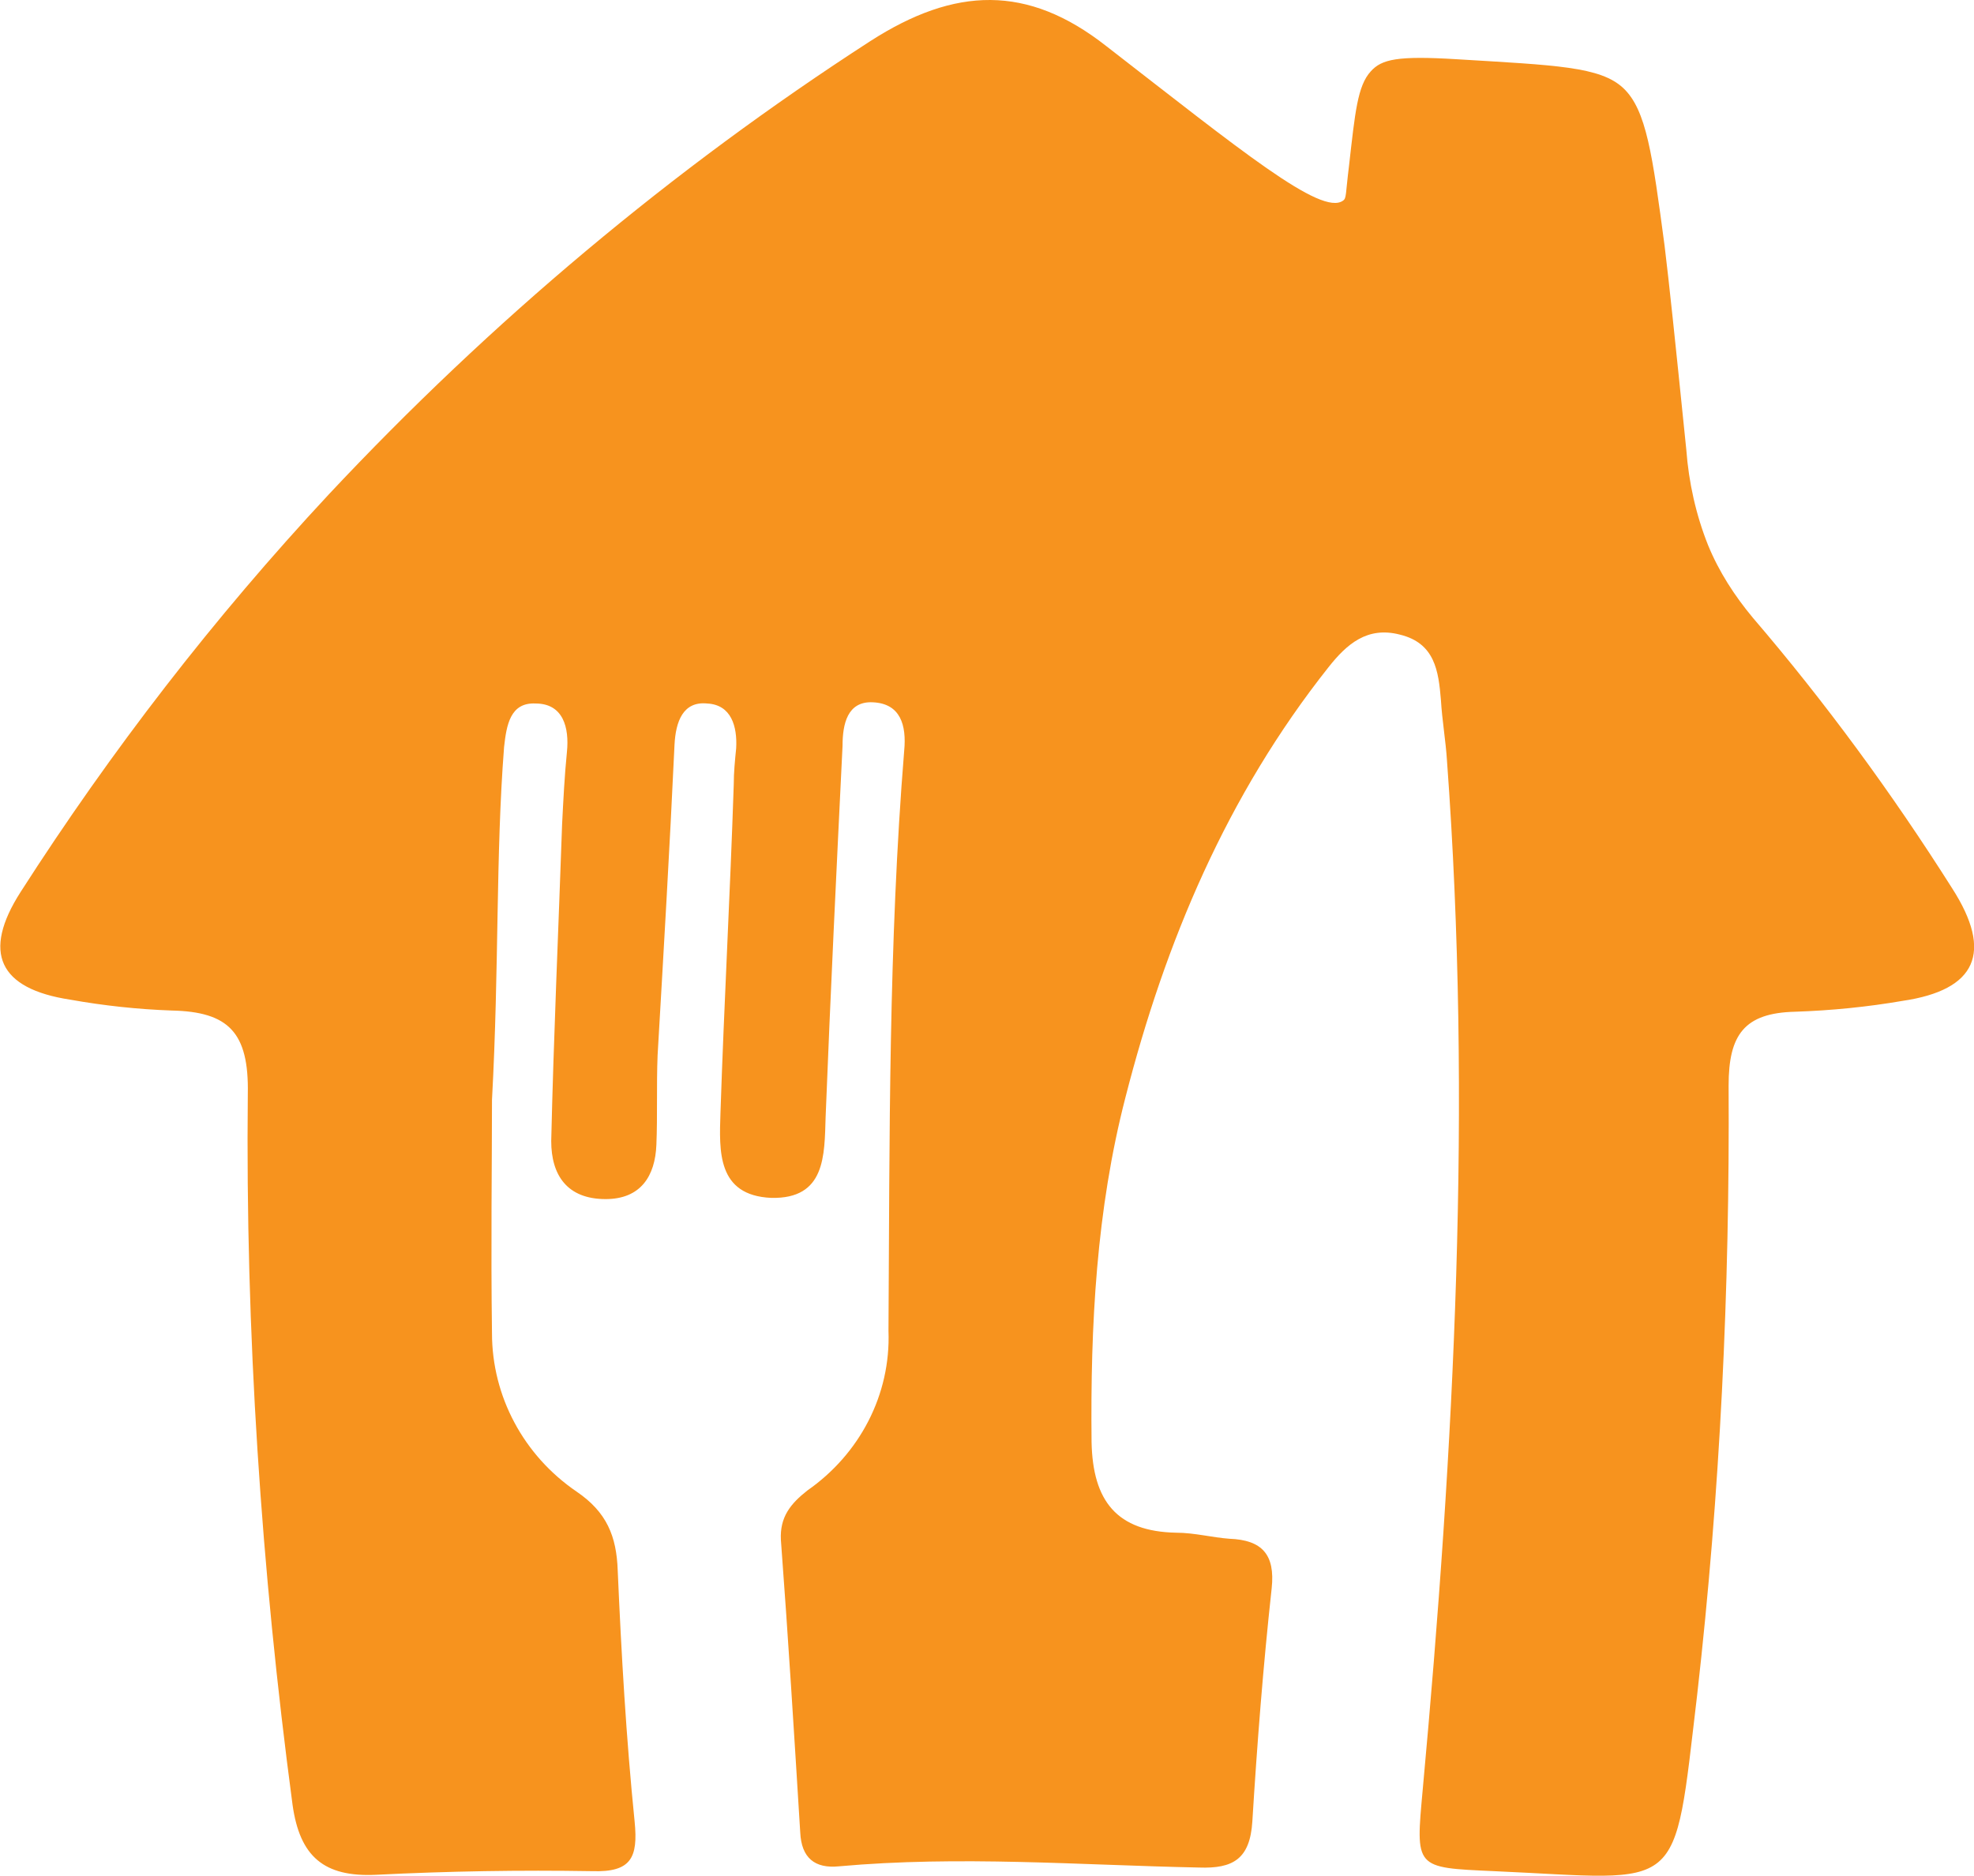
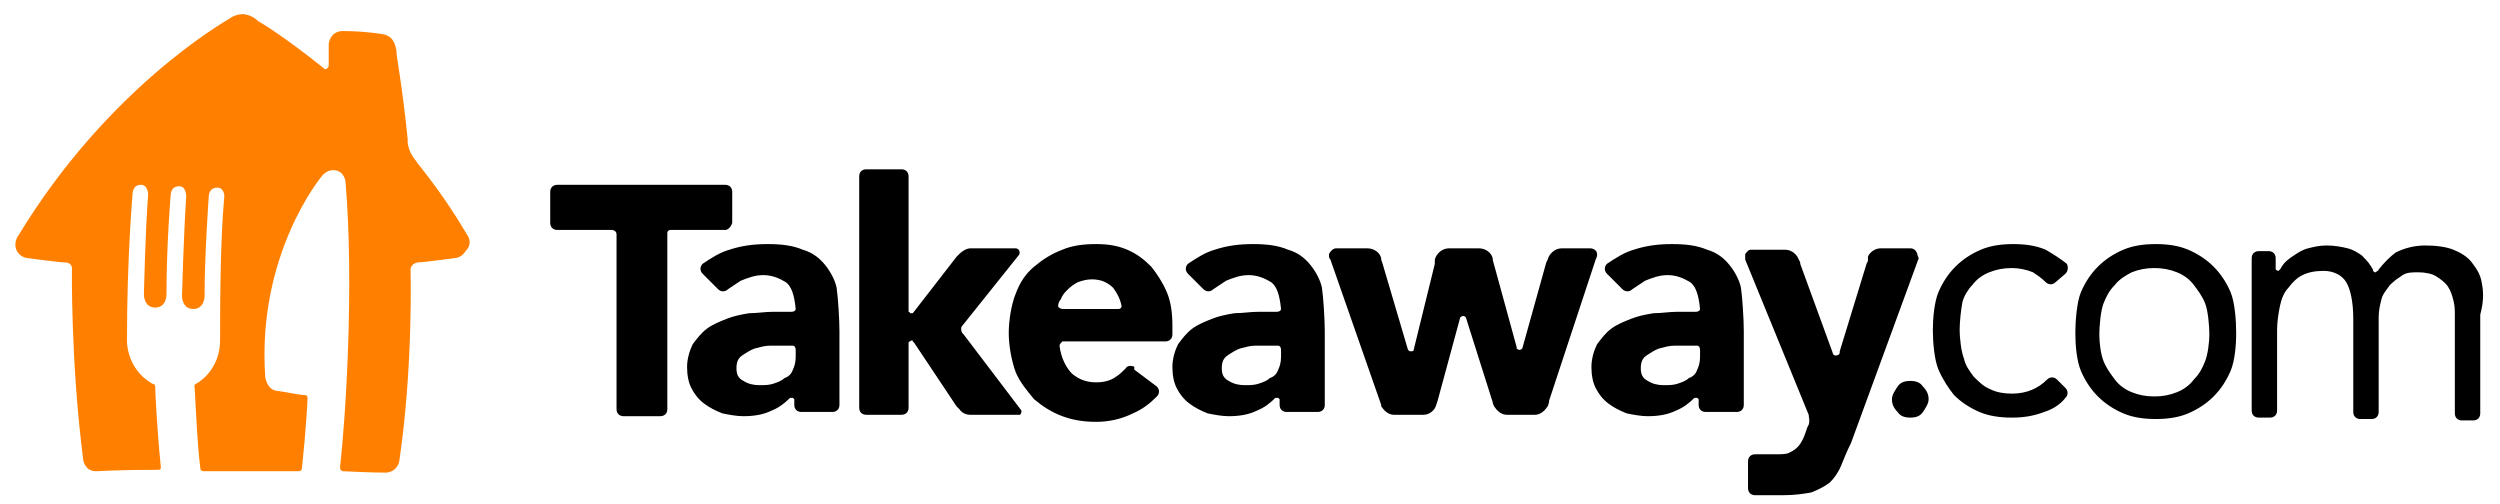
- <svg xmlns="http://www.w3.org/2000/svg" version="1.1" id="Layer_1" x="0px" y="0px" viewBox="0 0 163.3 155.2" style="enable-background:new 0 0 163.3 155.2;" xml:space="preserve">
-   <style type="text/css">
- 	.st0{fill:#F7931E;}
- </style>
-   <path class="st0" d="M40.7,91c0,5-0.1,12.2,0,19.3c0,5.2,2.6,10.1,7,13.1c2.5,1.7,3.3,3.7,3.4,6.5c0.3,6.9,0.7,13.9,1.4,20.8  c0.3,3-0.3,4.2-3.5,4.1c-6-0.1-11.9,0-17.9,0.3c-4.3,0.2-6.3-1.5-6.9-5.8c-2.6-19.5-3.9-39.1-3.7-58.8c0.1-5.1-1.6-6.8-6.3-6.9  c-2.8-0.1-5.6-0.4-8.4-0.9c-5.9-0.9-7.3-3.9-4.1-8.9c7.5-11.7,16-22.7,25.5-32.9C40.6,26.6,55.6,14,72,3.4C79-1.1,85-1.3,91.5,3.8  c11.1,8.6,17.8,14.1,19.6,12.8c0.3-0.2,0.2-0.5,0.5-2.9c0.5-4.4,0.7-6.6,1.8-7.8c0.9-1,2.2-1.3,7.1-1c8.2,0.5,11.9,0.6,13.8,2.4  c1.9,1.8,2.4,5.5,3.4,13c0.4,3.3,0.8,7.1,1.8,16.9c0.2,2.7,0.8,5.4,1.8,7.9c0.9,2.2,2.2,4.2,3.7,6c6,7,11.5,14.5,16.5,22.4  c3.4,5.3,2,8.4-4.1,9.3c-2.9,0.5-5.9,0.8-8.9,0.9c-4.2,0.1-5.5,1.9-5.5,6.1c0.1,16.9-0.7,33.7-2.6,50.4c-2,16.8-1,15.3-16.8,14.6  c-6.6-0.3-6.5-0.2-5.9-6.8c2.6-28.3,4.1-56.6,2-85.1c-0.1-1.6-0.4-3.3-0.5-5c-0.2-2.4-0.5-4.7-3.4-5.4c-2.7-0.7-4.4,0.8-5.9,2.7  c-8.4,10.6-13.5,22.7-16.8,35.6c-2.4,9.3-2.9,18.8-2.8,28.5c0.1,4.9,2.1,7.4,7,7.5c1.5,0,3,0.4,4.4,0.5c2.7,0.1,3.8,1.3,3.5,4.1  c-0.7,6.4-1.2,12.8-1.6,19.3c-0.2,3.1-1.6,3.9-4.4,3.8c-9.9-0.2-19.8-1-29.8-0.1c-2,0.2-3.1-0.7-3.2-2.8c-0.5-8.1-1-16.2-1.6-24.2  c-0.1-1.9,0.8-3,2.2-4.1c4.3-3,6.9-7.9,6.7-13.2c0.1-16,0-32,1.3-48c0.2-2.1-0.3-3.9-2.6-4c-2.1-0.1-2.5,1.8-2.5,3.6  c-0.5,10.2-1,20.5-1.4,30.7c-0.1,3.2,0,6.8-4.5,6.7c-4.5-0.2-4.3-3.9-4.2-7c0.3-9.1,0.8-18.1,1.1-27.2c0-1,0.1-2,0.2-3  c0.1-1.8-0.4-3.6-2.4-3.7c-2-0.2-2.6,1.5-2.7,3.4c-0.4,8.6-0.9,17.1-1.4,25.7c-0.1,2.5,0,5-0.1,7.4c-0.1,2.6-1.3,4.5-4.2,4.5  c-3.2,0-4.5-2-4.5-4.8c0.2-8.7,0.6-17.5,0.9-26.2c0.1-2,0.2-4,0.4-6c0.2-2-0.3-4-2.6-4c-2.1-0.1-2.4,1.8-2.6,3.6  C41,70.8,41.3,79.9,40.7,91L40.7,91z" />
+ <svg xmlns="http://www.w3.org/2000/svg" id="Layer_1" viewBox="0 0 177.2 35.7">
+   <style>.st0{fill:#ff8000}</style>
+   <path class="st0" d="M33.2 16.8c-1.1-1.9-2.3-3.6-3.5-5.1-.1-.1-.2-.3-.3-.4-.6-.8-.5-1.4-.5-1.4-.4-4-.8-5.8-.8-6.3-.1-.6-.3-1.1-1.1-1.2-.7-.1-1.6-.2-2.7-.2-.9 0-1 .9-1 .9v1.5c0 .1 0 .2-.2.3-.1 0-.1 0-.2-.1-2.6-2.1-4.4-3.2-4.6-3.3-.5-.5-1.1-.5-1.1-.5s-.5 0-.9.3c-.5.3-8.7 5-15 15.4 0 0-.4.5-.1 1.1.3.5.8.5.8.5s2.2.3 2.6.3c.5 0 .5.4.5.4s-.1 6.6.8 13.6c0 0 .1.8.9.8.3 0 1.4-.1 4.4-.1.2 0 .2-.1.2-.2-.3-3-.4-5.5-.4-5.7 0-.2-.2-.2-.2-.2C8.9 26.1 9 24.1 9 24.1c0-5.9.4-10.4.4-10.4s0-.6.6-.6c.5 0 .5.7.5.7-.2 2.5-.3 7.1-.3 7.1s0 .9.8.9.8-.9.8-.9c0-3.6.3-7.1.3-7.1s0-.6.6-.6c.5 0 .5.7.5.7-.2 3.1-.3 7.1-.3 7.1s0 .9.8.9.8-.9.8-.9c0-3 .3-7.1.3-7.1s0-.6.6-.6c.5 0 .5.6.5.6-.3 3.2-.3 8.1-.3 10.2 0 2.1-1.5 3-1.7 3.1-.2.1-.1.3-.1.3.1 1.9.2 4.1.4 5.7 0 .1.1.2.2.2h6.8c.1 0 .2-.1.2-.2.3-2.8.4-4.8.4-5 0-.2-.2-.2-.2-.2-.4 0-1.2-.2-2-.3-.7-.1-.8-1-.8-1-.6-8.7 4-14.2 4-14.2s.4-.6 1.1-.4c.6.2.6.9.6.9.6 7.3 0 16.7-.4 20.1 0 .2.1.3.2.3 2 .1 2.9.1 3.1.1.8-.1.9-.8.9-.8 1-6.8.8-13.6.8-13.6s0-.4.5-.5c.4 0 2.6-.3 2.6-.3s.5 0 .8-.5c.5-.5.2-1 .2-1" />
+   <path d="M51.9 15.8v-2.2c0-.3-.2-.5-.5-.5H39.5c-.3 0-.5.2-.5.5v2.2c0 .3.2.5.5.5h3.9c.1 0 .3.1.3.3V29c0 .3.2.5.5.5h2.6c.3 0 .5-.2.5-.5V16.5c0-.1.1-.2.2-.2h3.9c.2 0 .4-.2.5-.5" />
+   <path d="M58.5 18.8c-.4-.5-.9-.9-1.6-1.1-.7-.3-1.5-.4-2.5-.4-.9 0-1.8.1-2.7.4-.7.2-1.3.6-1.9 1-.2.2-.2.5 0 .7l1.1 1.1c.2.2.5.2.7 0l.9-.6c.5-.2 1-.4 1.6-.4.6 0 1.1.2 1.6.5.4.3.6.9.7 1.9 0 .1-.1.2-.3.2h-1.3c-.6 0-1.1.1-1.7.1-.6.1-1.1.2-1.6.4s-1 .4-1.4.7c-.4.3-.7.7-1 1.1-.2.4-.4 1-.4 1.6 0 .6.1 1.1.3 1.5.2.4.5.8.9 1.1.4.3.8.5 1.3.7.5.1 1 .2 1.5.2.7 0 1.4-.1 2-.4.5-.2.9-.5 1.3-.9h.2l.1.1v.4c0 .3.2.5.5.5H59c.3 0 .5-.2.5-.5v-5.2c0-.9-.1-2.4-.2-3.1-.1-.5-.4-1.1-.8-1.6m-2.1 6.5c0 .4-.1.7-.2.9-.1.3-.3.5-.6.6-.2.2-.5.3-.8.4-.3.1-.6.1-1 .1s-.8-.1-1.1-.3c-.4-.2-.5-.5-.5-.9s.1-.7.4-.9c.3-.2.6-.4.9-.5.4-.1.7-.2 1.1-.2h1.6c.1 0 .2.1.2.3v.5zM92.9 18.8c-.4-.5-.9-.9-1.6-1.1-.7-.3-1.5-.4-2.5-.4-.9 0-1.8.1-2.7.4-.7.2-1.3.6-1.9 1-.2.2-.2.5 0 .7l1.1 1.1c.2.2.5.2.7 0l.9-.6c.5-.2 1-.4 1.6-.4.6 0 1.1.2 1.6.5.4.3.6.9.7 1.9 0 .1-.1.2-.3.2h-1.3c-.6 0-1.1.1-1.7.1-.6.1-1.1.2-1.6.4s-1 .4-1.4.7c-.4.3-.7.7-1 1.1-.2.4-.4 1-.4 1.6 0 .6.1 1.1.3 1.5.2.4.5.8.9 1.1.4.3.8.5 1.3.7.5.1 1 .2 1.5.2.7 0 1.4-.1 2-.4.5-.2.9-.5 1.3-.9h.2l.1.1v.4c0 .3.2.5.5.5h2.2c.3 0 .5-.2.5-.5v-5.2c0-.9-.1-2.4-.2-3.1-.1-.5-.4-1.1-.8-1.6m-2.1 6.5c0 .4-.1.7-.2.9-.1.3-.3.5-.6.6-.2.2-.5.3-.8.4-.3.1-.6.1-1 .1s-.8-.1-1.1-.3c-.4-.2-.5-.5-.5-.9s.1-.7.4-.9c.3-.2.6-.4.9-.5.4-.1.7-.2 1.1-.2h1.6c.1 0 .2.1.2.3v.5zM122.6 18.8c-.4-.5-.9-.9-1.6-1.1-.7-.3-1.5-.4-2.5-.4-.9 0-1.8.1-2.7.4-.7.2-1.3.6-1.9 1-.2.2-.2.5 0 .7l1.1 1.1c.2.2.5.2.7 0l.9-.6c.5-.2 1-.4 1.6-.4.6 0 1.1.2 1.6.5.4.3.6.9.7 1.9 0 .1-.1.2-.3.2h-1.3c-.6 0-1.1.1-1.7.1-.6.1-1.1.2-1.6.4s-1 .4-1.4.7c-.4.3-.7.7-1 1.1-.2.4-.4 1-.4 1.6 0 .6.1 1.1.3 1.5.2.4.5.8.9 1.1.4.3.8.5 1.3.7.5.1 1 .2 1.5.2.7 0 1.4-.1 2-.4.5-.2.9-.5 1.3-.9h.2l.1.1v.4c0 .3.2.5.5.5h2.2c.3 0 .5-.2.5-.5v-5.2c0-.9-.1-2.4-.2-3.1-.1-.5-.4-1.1-.8-1.6m-2.1 6.5c0 .4-.1.7-.2.9-.1.3-.3.5-.6.6-.2.2-.5.3-.8.4-.3.1-.6.1-1 .1s-.8-.1-1.1-.3c-.4-.2-.5-.5-.5-.9s.1-.7.4-.9c.3-.2.6-.4.9-.5.4-.1.7-.2 1.1-.2h1.6c.1 0 .2.1.2.3v.5zM81.6 18.9c-.5-.5-1-.9-1.7-1.2-.7-.3-1.4-.4-2.2-.4-.9 0-1.7.1-2.4.4-.8.3-1.4.7-2 1.2-.6.5-1 1.1-1.3 1.9-.3.7-.5 1.9-.5 2.8s.2 2 .5 2.8c.3.7.8 1.3 1.3 1.9.6.5 1.2.9 2 1.2.8.3 1.6.4 2.4.4.9 0 1.8-.2 2.6-.6.7-.3 1.2-.7 1.7-1.2.2-.2.2-.5 0-.7l-1.6-1.2V26c-.2-.1-.5-.1-.6.1-.2.2-.5.5-.7.6-.4.3-.9.4-1.4.4-.7 0-1.2-.2-1.7-.6-.4-.4-.8-1.1-.9-2 0-.1.1-.2.2-.3h7.3c.3 0 .5-.2.5-.5v-.6c0-.9-.1-1.7-.4-2.4-.3-.7-.7-1.3-1.1-1.8m-2.3 3h-4c-.1 0-.3-.1-.3-.2 0-.2.1-.4.2-.5.1-.3.3-.5.5-.7.2-.2.5-.4.7-.5.3-.1.6-.2 1-.2.6 0 1.1.2 1.5.6.3.4.5.8.6 1.3 0 .1-.1.2-.2.2" />
+   <path d="M68.3 23.7l-.1-.1c-.1-.2-.1-.4 0-.5l4-5c.1-.1.1-.3 0-.4 0 0-.1-.1-.2-.1H68.8c-.3 0-.6.2-.8.4l-.2.2-3.1 4h-.2s0-.1-.1-.1v-9.6c0-.3-.2-.5-.5-.5h-2.5c-.3 0-.5.2-.5.5v16.4c0 .3.2.5.5.5h2.5c.3 0 .5-.2.5-.5v-4.6s0-.1.1-.1c.1-.1.2-.1.2 0l.1.1 3 4.5.2.2c.2.3.5.4.8.4h3.5c.1-.1.1-.2.1-.3l-4.1-5.4zM113.1 18.4c.1-.2.1-.3.1-.3V18c0-.2-.2-.4-.5-.4h-2c-.5 0-.9.4-1 .8l-.1.2-1.7 6.1s-.1.1-.2.1-.2-.1-.2-.1v-.1l-1.7-6.2v-.1c-.1-.4-.5-.7-1-.7h-2.1c-.5 0-.9.4-1 .8V18.7l-1.5 6.1c0 .1-.1.1-.2.1s-.1 0-.2-.1L98 18.7l-.1-.3v-.1c-.1-.4-.5-.7-1-.7h-2.2c-.2 0-.4.2-.5.4v.1c0 .1 0 .2.1.3l3.6 10.3v.1c.2.3.5.6.9.6h2.1c.4 0 .8-.3.9-.7l.1-.3 1.6-5.9s.1-.1.2-.1.1 0 .2.1l1.9 6c0 .1.1.3.1.3.2.3.5.6.9.6h2c.4 0 .7-.3.9-.6 0 0 .1-.2.1-.4l3.3-10M135.9 18c0-.1 0-.1 0 0-.1-.3-.3-.4-.5-.4h-2.1c-.4 0-.8.3-.9.6V18.5l-.1.2-1.9 6.2v.1c0 .1-.1.2-.3.2-.1 0-.2-.1-.2-.2l-2.3-6.3v-.1l-.2-.4c-.2-.3-.5-.5-.9-.5h-2.4c-.2 0-.3.2-.4.3v.4l4.5 11c0 .2.1.4 0 .7l-.1.2c-.1.3-.2.6-.3.8-.1.2-.2.4-.4.6-.2.2-.4.3-.6.4-.2.1-.6.1-.9.1h-1.5c-.3 0-.5.2-.5.5v1.9c0 .3.2.5.5.5h2c.8 0 1.5-.1 2-.2.5-.2.9-.4 1.3-.7.3-.3.6-.7.8-1.2.2-.5.4-1 .7-1.6l4.8-13.1c-.1-.2-.1-.3-.1-.3M135.4 27c-.4 0-.7.1-.9.4-.2.3-.4.6-.4.9 0 .3.1.6.4.9.2.3.5.4.9.4s.7-.1.9-.4c.2-.3.4-.6.4-.9 0-.3-.1-.6-.4-.9-.2-.3-.5-.4-.9-.4M156.9 18.9c-.5-.5-1.1-.9-1.8-1.2-.7-.3-1.5-.4-2.3-.4-.8 0-1.6.1-2.3.4-.7.3-1.3.7-1.8 1.2s-.9 1.1-1.2 1.8c-.3.7-.4 2.1-.4 2.9 0 .9.1 2 .4 2.7.3.7.7 1.3 1.2 1.8s1.1.9 1.8 1.2c.7.3 1.5.4 2.3.4.8 0 1.6-.1 2.3-.4.7-.3 1.3-.7 1.8-1.2s.9-1.1 1.2-1.8c.3-.7.4-1.8.4-2.7 0-.9-.1-2.2-.4-2.9-.3-.7-.7-1.3-1.2-1.8m-.6 6.7c-.2.5-.4.9-.8 1.3-.3.4-.7.7-1.2.9-.5.2-1 .3-1.6.3-.6 0-1.1-.1-1.6-.3-.5-.2-.9-.5-1.2-.9-.3-.4-.6-.8-.8-1.3-.2-.5-.3-1.3-.3-1.9 0-.6.1-1.7.3-2.2.2-.5.4-.9.8-1.3.3-.4.8-.7 1.2-.9.5-.2 1-.3 1.6-.3.6 0 1.1.1 1.6.3.5.2.9.5 1.2.9.3.4.6.8.8 1.3.2.5.3 1.6.3 2.2 0 .5-.1 1.4-.3 1.9M139.8 20.2c.3-.4.7-.7 1.2-.9.5-.2 1-.3 1.6-.3.5 0 1 .1 1.5.3.3.2.6.4.9.7.2.2.5.2.7 0l.7-.6c.2-.2.2-.5.1-.7-.5-.4-1-.7-1.5-1-.7-.3-1.5-.4-2.3-.4-.8 0-1.6.1-2.3.4-.7.3-1.3.7-1.8 1.2s-.9 1.1-1.2 1.8c-.3.7-.4 1.9-.4 2.7 0 .8.1 2.1.4 2.8.3.7.7 1.3 1.1 1.8.5.5 1.1.9 1.8 1.2.7.3 1.5.4 2.3.4.8 0 1.5-.1 2.3-.4.6-.2 1.1-.5 1.5-1 .2-.2.2-.5 0-.7l-.6-.6c-.2-.2-.5-.2-.7 0-.6.6-1.4 1-2.5 1-.6 0-1.1-.1-1.5-.3-.5-.2-.8-.5-1.2-.9-.3-.4-.6-.8-.7-1.3-.2-.5-.3-1.5-.3-2 0-.6.1-1.5.2-2 .1-.4.4-.9.7-1.2M175.9 20c-.1-.6-.4-1-.7-1.4-.3-.4-.8-.7-1.3-.9-.5-.2-1.2-.3-2-.3s-1.5.2-2.1.5c-.4.3-.8.7-1.2 1.2 0 0 0 .1-.1.1l-.1.1c-.1 0-.1 0-.2-.1v-.1c-.1-.1-.1-.2-.2-.3-.1-.2-.4-.5-.6-.7-.3-.2-.6-.4-1-.5-.4-.1-.9-.2-1.5-.2-.5 0-.9.1-1.3.2s-.7.3-1 .5c-.3.2-.6.4-.8.7-.1.1-.1.2-.2.3l-.1.1c-.1 0-.2-.1-.2-.1v-.8c0-.3-.2-.5-.5-.5h-.7c-.3 0-.5.2-.5.5V29.1c0 .3.2.5.5.5h.8c.3 0 .5-.2.5-.5v-5.7c0-.6.1-1.2.2-1.7s.3-1 .6-1.3c.3-.4.6-.7 1-.9.4-.2.9-.3 1.5-.3.7 0 1.3.3 1.6.8.3.5.5 1.4.5 2.6v6.6c0 .3.2.5.5.5h.8c.3 0 .5-.2.5-.5v-6.7c0-.5.1-.9.2-1.3s.4-.7.6-1c.3-.3.6-.5.9-.7.3-.2.7-.2 1.1-.2.5 0 1 .1 1.3.3.3.2.6.4.8.7.2.3.3.6.4 1 .1.4.1.7.1 1.1v6.9c0 .3.2.5.5.5h.8c.3 0 .5-.2.5-.5v-7c.3-1.1.2-1.8.1-2.3" />
</svg>
